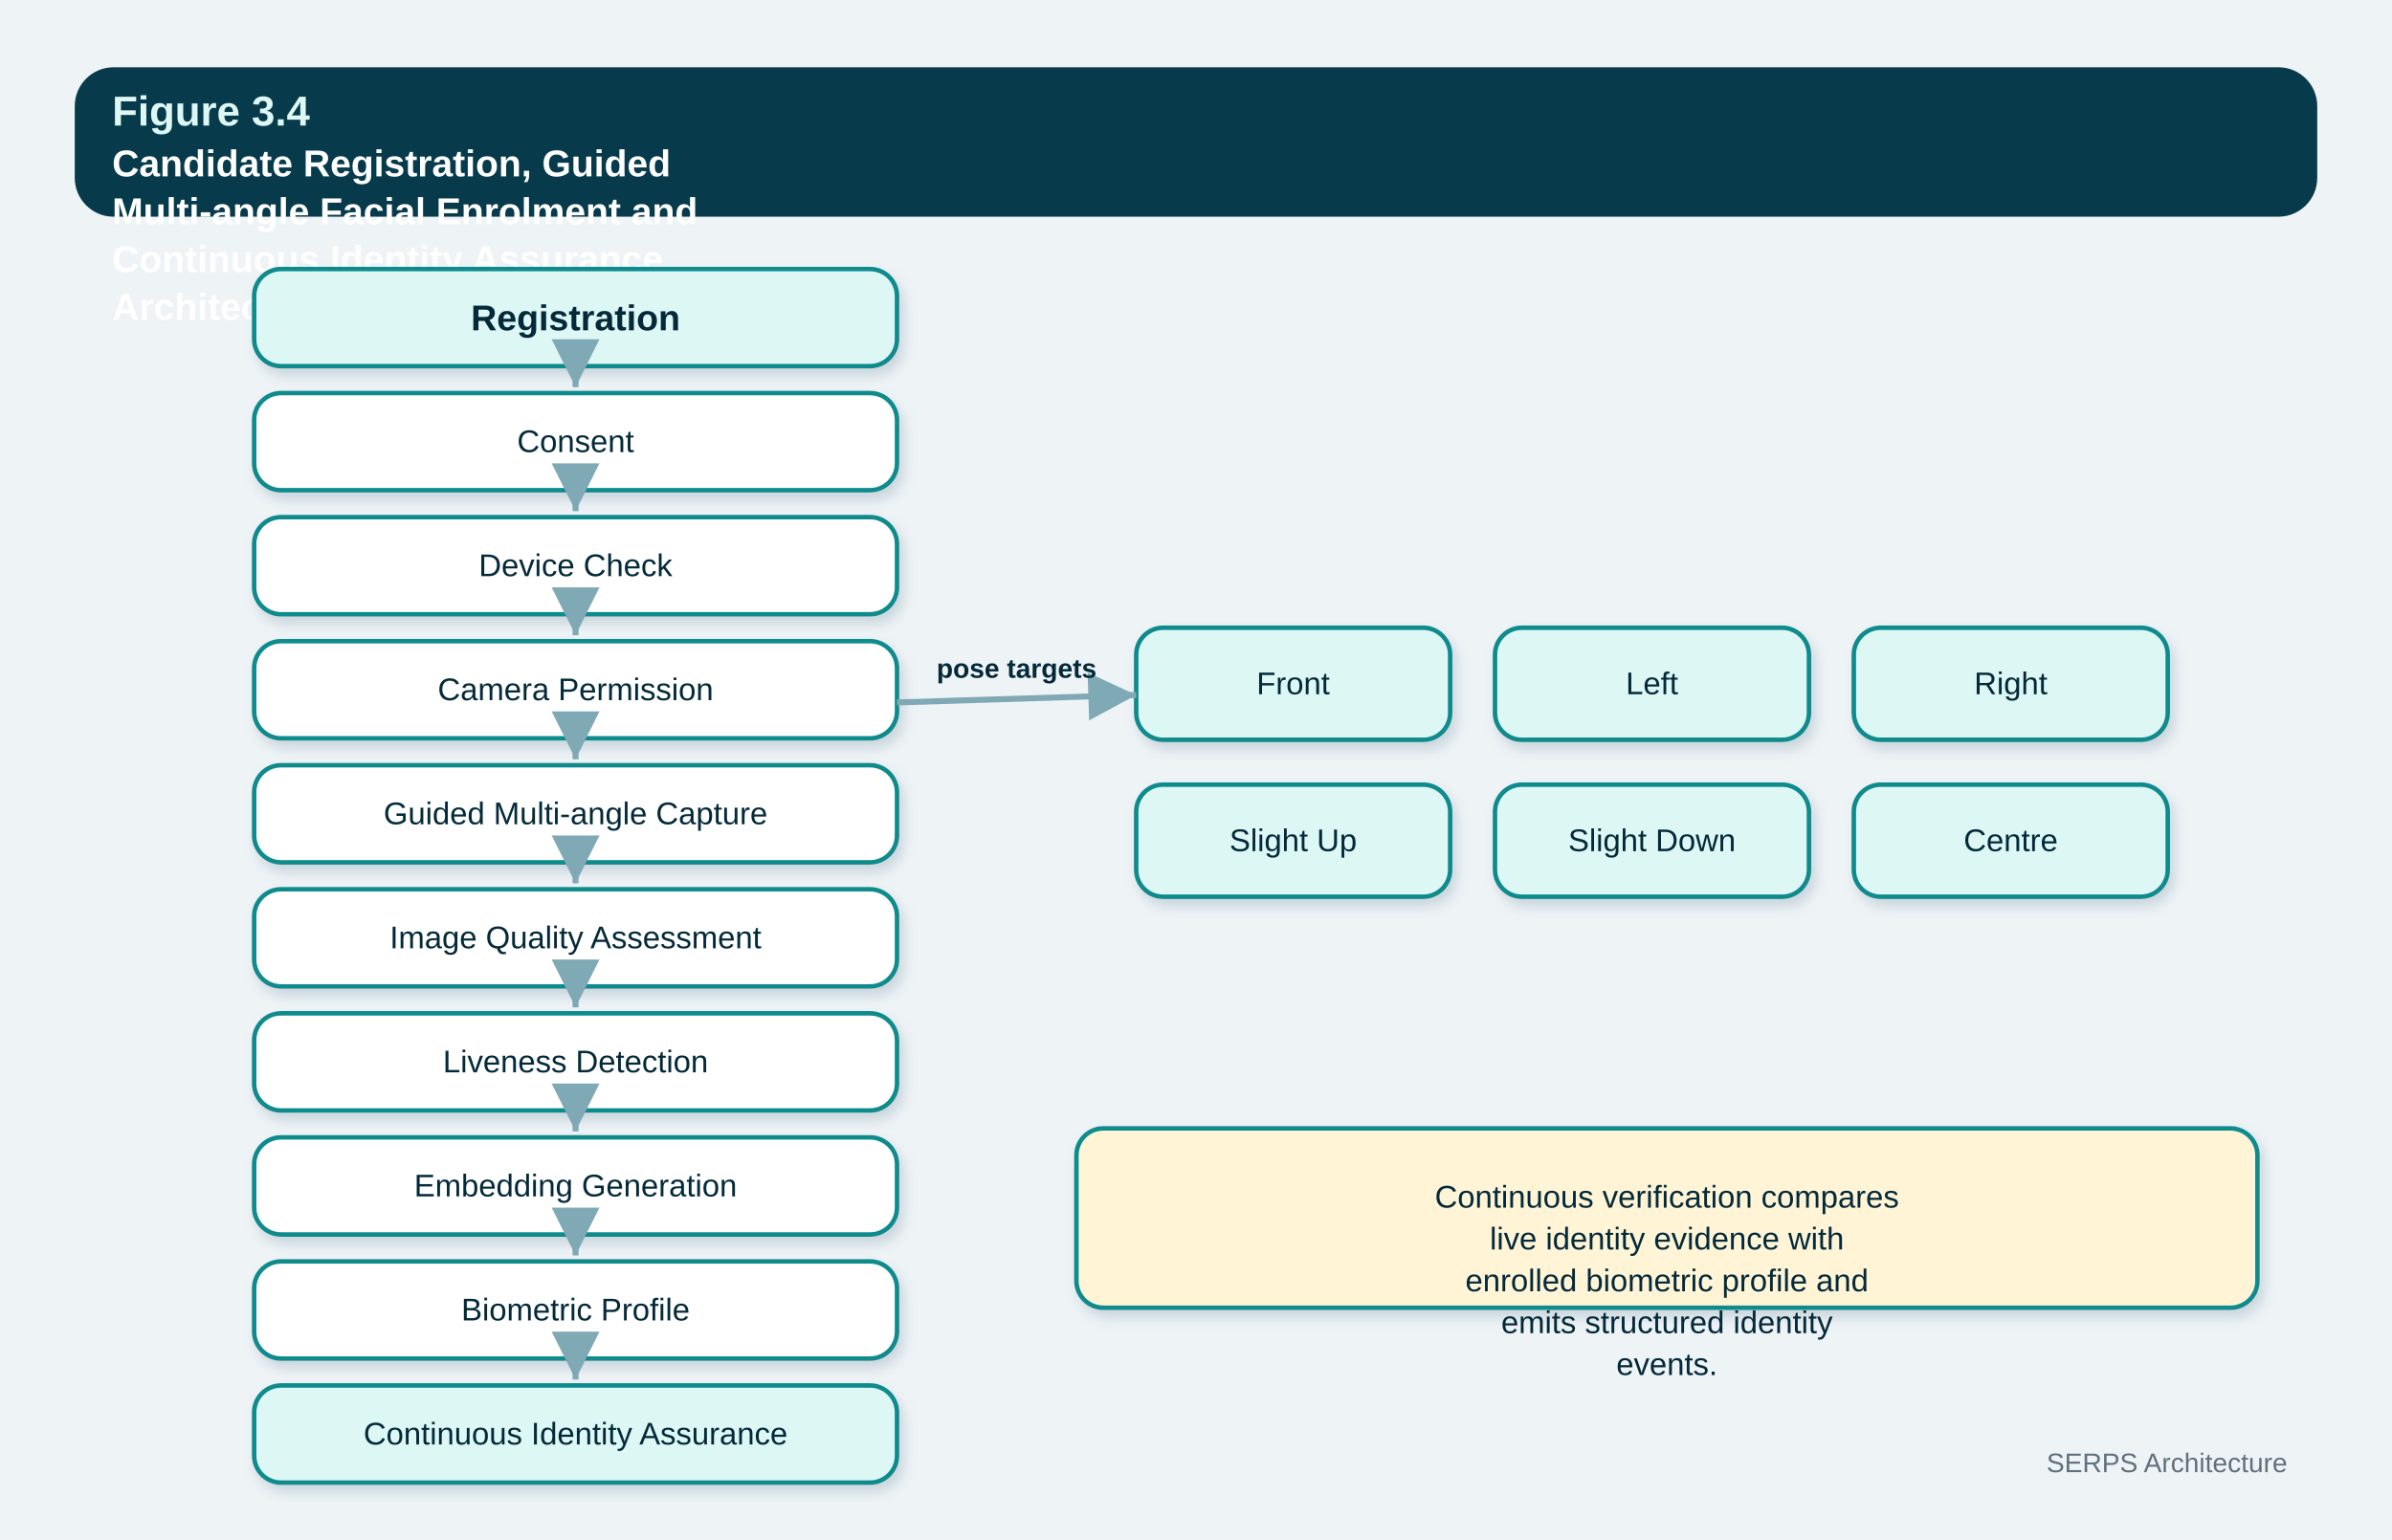
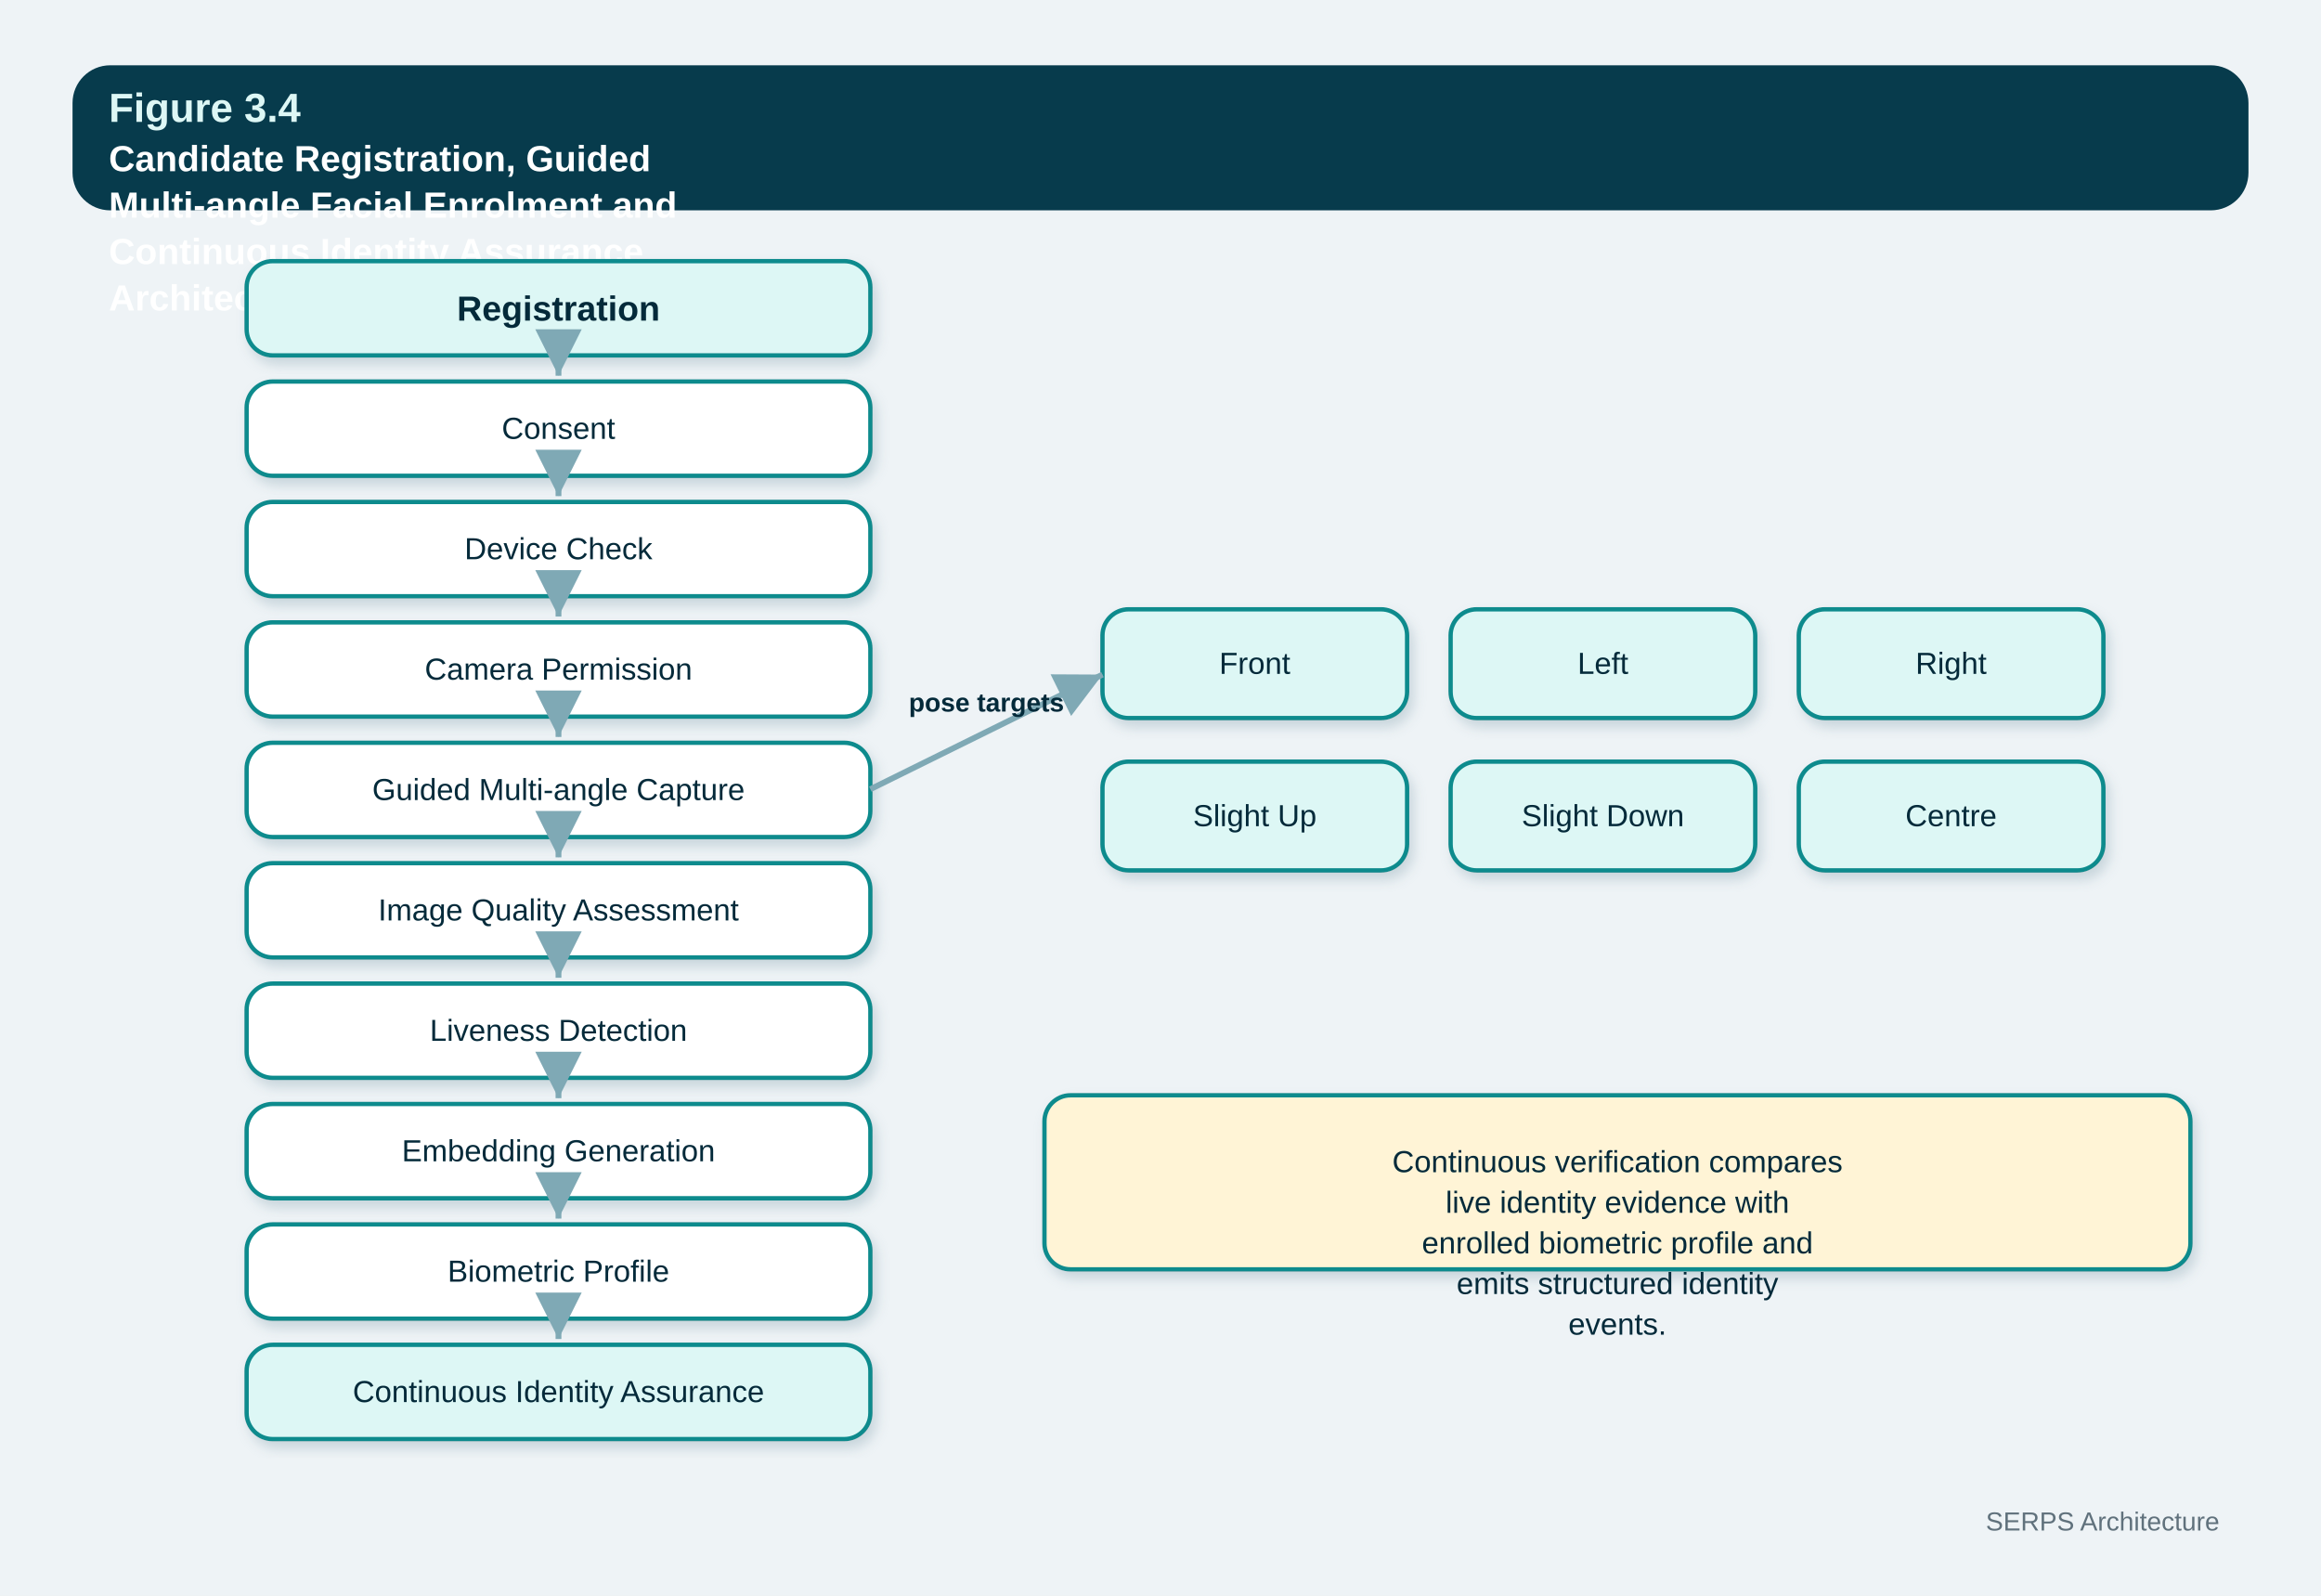
- <svg xmlns="http://www.w3.org/2000/svg" width="1600" height="1030" viewBox="0 0 1600 1030">
+ <svg xmlns="http://www.w3.org/2000/svg" width="1600" height="1100" viewBox="0 0 1600 1100">
  <defs>
    <marker id="arrow" markerWidth="12" markerHeight="12" refX="10" refY="6" orient="auto" markerUnits="strokeWidth">
      <path d="M2,2 L10,6 L2,10 z" fill="#7FA9B5" />
    </marker>
    <filter id="shadow" x="-20%" y="-20%" width="140%" height="140%">
      <feDropShadow dx="3" dy="5" stdDeviation="4" flood-color="#9AB2BD" flood-opacity="0.45" />
    </filter>
  </defs>
-   <rect width="1600" height="1030" fill="#EEF3F6" />
+   <rect width="1600" height="1100" fill="#EEF3F6" />
  <rect x="50" y="45" width="1500" height="100" rx="26" fill="#073B4C" />
  <text x="75.0" y="84.0" text-anchor="start" font-family="Segoe UI, Arial, sans-serif" font-size="28" font-weight="700" fill="#DDF7F5">Figure 3.4</text>
  <text x="75.0" y="118.0" text-anchor="start" font-family="Segoe UI, Arial, sans-serif" font-size="25" font-weight="700" fill="#FFFFFF">Candidate Registration, Guided</text>
  <text x="75.0" y="150.0" text-anchor="start" font-family="Segoe UI, Arial, sans-serif" font-size="25" font-weight="700" fill="#FFFFFF">Multi-angle Facial Enrolment and</text>
  <text x="75.0" y="182.0" text-anchor="start" font-family="Segoe UI, Arial, sans-serif" font-size="25" font-weight="700" fill="#FFFFFF">Continuous Identity Assurance</text>
  <text x="75.0" y="214.0" text-anchor="start" font-family="Segoe UI, Arial, sans-serif" font-size="25" font-weight="700" fill="#FFFFFF">Architecture</text>
  <rect x="170" y="180" width="430" height="65" rx="18" fill="#DDF7F5" stroke="#0F8B8D" stroke-width="3" filter="url(#shadow)" />
  <text x="385.0" y="221.0" text-anchor="middle" font-family="Segoe UI, Arial, sans-serif" font-size="24" font-weight="700" fill="#042A3A">Registration</text>
  <rect x="170" y="263" width="430" height="65" rx="18" fill="#FFFFFF" stroke="#0F8B8D" stroke-width="3" filter="url(#shadow)" />
  <text x="385.0" y="302.5" text-anchor="middle" font-family="Segoe UI, Arial, sans-serif" font-size="21" font-weight="500" fill="#042A3A">Consent</text>
  <line x1="385.0" y1="248" x2="385.0" y2="259" stroke="#7FA9B5" stroke-width="4" marker-end="url(#arrow)" />
  <rect x="170" y="346" width="430" height="65" rx="18" fill="#FFFFFF" stroke="#0F8B8D" stroke-width="3" filter="url(#shadow)" />
  <text x="385.0" y="385.5" text-anchor="middle" font-family="Segoe UI, Arial, sans-serif" font-size="21" font-weight="500" fill="#042A3A">Device Check</text>
  <line x1="385.0" y1="331" x2="385.0" y2="342" stroke="#7FA9B5" stroke-width="4" marker-end="url(#arrow)" />
  <rect x="170" y="429" width="430" height="65" rx="18" fill="#FFFFFF" stroke="#0F8B8D" stroke-width="3" filter="url(#shadow)" />
  <text x="385.0" y="468.5" text-anchor="middle" font-family="Segoe UI, Arial, sans-serif" font-size="21" font-weight="500" fill="#042A3A">Camera Permission</text>
  <line x1="385.0" y1="414" x2="385.0" y2="425" stroke="#7FA9B5" stroke-width="4" marker-end="url(#arrow)" />
  <rect x="170" y="512" width="430" height="65" rx="18" fill="#FFFFFF" stroke="#0F8B8D" stroke-width="3" filter="url(#shadow)" />
  <text x="385.0" y="551.5" text-anchor="middle" font-family="Segoe UI, Arial, sans-serif" font-size="21" font-weight="500" fill="#042A3A">Guided Multi-angle Capture</text>
  <line x1="385.0" y1="497" x2="385.0" y2="508" stroke="#7FA9B5" stroke-width="4" marker-end="url(#arrow)" />
  <rect x="170" y="595" width="430" height="65" rx="18" fill="#FFFFFF" stroke="#0F8B8D" stroke-width="3" filter="url(#shadow)" />
  <text x="385.0" y="634.5" text-anchor="middle" font-family="Segoe UI, Arial, sans-serif" font-size="21" font-weight="500" fill="#042A3A">Image Quality Assessment</text>
  <line x1="385.0" y1="580" x2="385.0" y2="591" stroke="#7FA9B5" stroke-width="4" marker-end="url(#arrow)" />
  <rect x="170" y="678" width="430" height="65" rx="18" fill="#FFFFFF" stroke="#0F8B8D" stroke-width="3" filter="url(#shadow)" />
  <text x="385.0" y="717.5" text-anchor="middle" font-family="Segoe UI, Arial, sans-serif" font-size="21" font-weight="500" fill="#042A3A">Liveness Detection</text>
  <line x1="385.0" y1="663" x2="385.0" y2="674" stroke="#7FA9B5" stroke-width="4" marker-end="url(#arrow)" />
  <rect x="170" y="761" width="430" height="65" rx="18" fill="#FFFFFF" stroke="#0F8B8D" stroke-width="3" filter="url(#shadow)" />
  <text x="385.0" y="800.5" text-anchor="middle" font-family="Segoe UI, Arial, sans-serif" font-size="21" font-weight="500" fill="#042A3A">Embedding Generation</text>
  <line x1="385.0" y1="746" x2="385.0" y2="757" stroke="#7FA9B5" stroke-width="4" marker-end="url(#arrow)" />
  <rect x="170" y="844" width="430" height="65" rx="18" fill="#FFFFFF" stroke="#0F8B8D" stroke-width="3" filter="url(#shadow)" />
  <text x="385.0" y="883.5" text-anchor="middle" font-family="Segoe UI, Arial, sans-serif" font-size="21" font-weight="500" fill="#042A3A">Biometric Profile</text>
  <line x1="385.0" y1="829" x2="385.0" y2="840" stroke="#7FA9B5" stroke-width="4" marker-end="url(#arrow)" />
  <rect x="170" y="927" width="430" height="65" rx="18" fill="#DDF7F5" stroke="#0F8B8D" stroke-width="3" filter="url(#shadow)" />
  <text x="385.0" y="966.5" text-anchor="middle" font-family="Segoe UI, Arial, sans-serif" font-size="21" font-weight="500" fill="#042A3A">Continuous Identity Assurance</text>
  <line x1="385.0" y1="912" x2="385.0" y2="923" stroke="#7FA9B5" stroke-width="4" marker-end="url(#arrow)" />
  <rect x="760" y="420" width="210" height="75" rx="18" fill="#DDF7F5" stroke="#0F8B8D" stroke-width="3" filter="url(#shadow)" />
  <text x="865.0" y="464.5" text-anchor="middle" font-family="Segoe UI, Arial, sans-serif" font-size="21" font-weight="500" fill="#042A3A">Front</text>
  <rect x="1000" y="420" width="210" height="75" rx="18" fill="#DDF7F5" stroke="#0F8B8D" stroke-width="3" filter="url(#shadow)" />
  <text x="1105.0" y="464.5" text-anchor="middle" font-family="Segoe UI, Arial, sans-serif" font-size="21" font-weight="500" fill="#042A3A">Left</text>
  <rect x="1240" y="420" width="210" height="75" rx="18" fill="#DDF7F5" stroke="#0F8B8D" stroke-width="3" filter="url(#shadow)" />
  <text x="1345.0" y="464.5" text-anchor="middle" font-family="Segoe UI, Arial, sans-serif" font-size="21" font-weight="500" fill="#042A3A">Right</text>
  <rect x="760" y="525" width="210" height="75" rx="18" fill="#DDF7F5" stroke="#0F8B8D" stroke-width="3" filter="url(#shadow)" />
  <text x="865.0" y="569.5" text-anchor="middle" font-family="Segoe UI, Arial, sans-serif" font-size="21" font-weight="500" fill="#042A3A">Slight Up</text>
  <rect x="1000" y="525" width="210" height="75" rx="18" fill="#DDF7F5" stroke="#0F8B8D" stroke-width="3" filter="url(#shadow)" />
  <text x="1105.0" y="569.5" text-anchor="middle" font-family="Segoe UI, Arial, sans-serif" font-size="21" font-weight="500" fill="#042A3A">Slight Down</text>
  <rect x="1240" y="525" width="210" height="75" rx="18" fill="#DDF7F5" stroke="#0F8B8D" stroke-width="3" filter="url(#shadow)" />
  <text x="1345.0" y="569.5" text-anchor="middle" font-family="Segoe UI, Arial, sans-serif" font-size="21" font-weight="500" fill="#042A3A">Centre</text>
-   <line x1="600" y1="470" x2="760" y2="465" stroke="#7FA9B5" stroke-width="4" marker-end="url(#arrow)" />
-   <text x="680.0" y="453.5" text-anchor="middle" font-family="Segoe UI, Arial, sans-serif" font-size="18" font-weight="600" fill="#042A3A">pose targets</text>
+   <line x1="600" y1="544" x2="760" y2="465" stroke="#7FA9B5" stroke-width="4" marker-end="url(#arrow)" />
+   <text x="680.0" y="490.5" text-anchor="middle" font-family="Segoe UI, Arial, sans-serif" font-size="18" font-weight="600" fill="#042A3A">pose targets</text>
  <rect x="720" y="755" width="790" height="120" rx="18" fill="#FFF4D6" stroke="#0F8B8D" stroke-width="3" filter="url(#shadow)" />
  <text x="1115.0" y="808.0" text-anchor="middle" font-family="Segoe UI, Arial, sans-serif" font-size="21" font-weight="500" fill="#042A3A">Continuous verification compares</text>
  <text x="1115.0" y="836.0" text-anchor="middle" font-family="Segoe UI, Arial, sans-serif" font-size="21" font-weight="500" fill="#042A3A">live identity evidence with</text>
  <text x="1115.0" y="864.0" text-anchor="middle" font-family="Segoe UI, Arial, sans-serif" font-size="21" font-weight="500" fill="#042A3A">enrolled biometric profile and</text>
  <text x="1115.0" y="892.0" text-anchor="middle" font-family="Segoe UI, Arial, sans-serif" font-size="21" font-weight="500" fill="#042A3A">emits structured identity</text>
  <text x="1115.0" y="920.0" text-anchor="middle" font-family="Segoe UI, Arial, sans-serif" font-size="21" font-weight="500" fill="#042A3A">events.</text>
-   <text x="1530.0" y="985.0" text-anchor="end" font-family="Segoe UI, Arial, sans-serif" font-size="18" font-weight="500" fill="#60717C">SERPS Architecture</text>
+   <text x="1530.0" y="1055.0" text-anchor="end" font-family="Segoe UI, Arial, sans-serif" font-size="18" font-weight="500" fill="#60717C">SERPS Architecture</text>
</svg>
